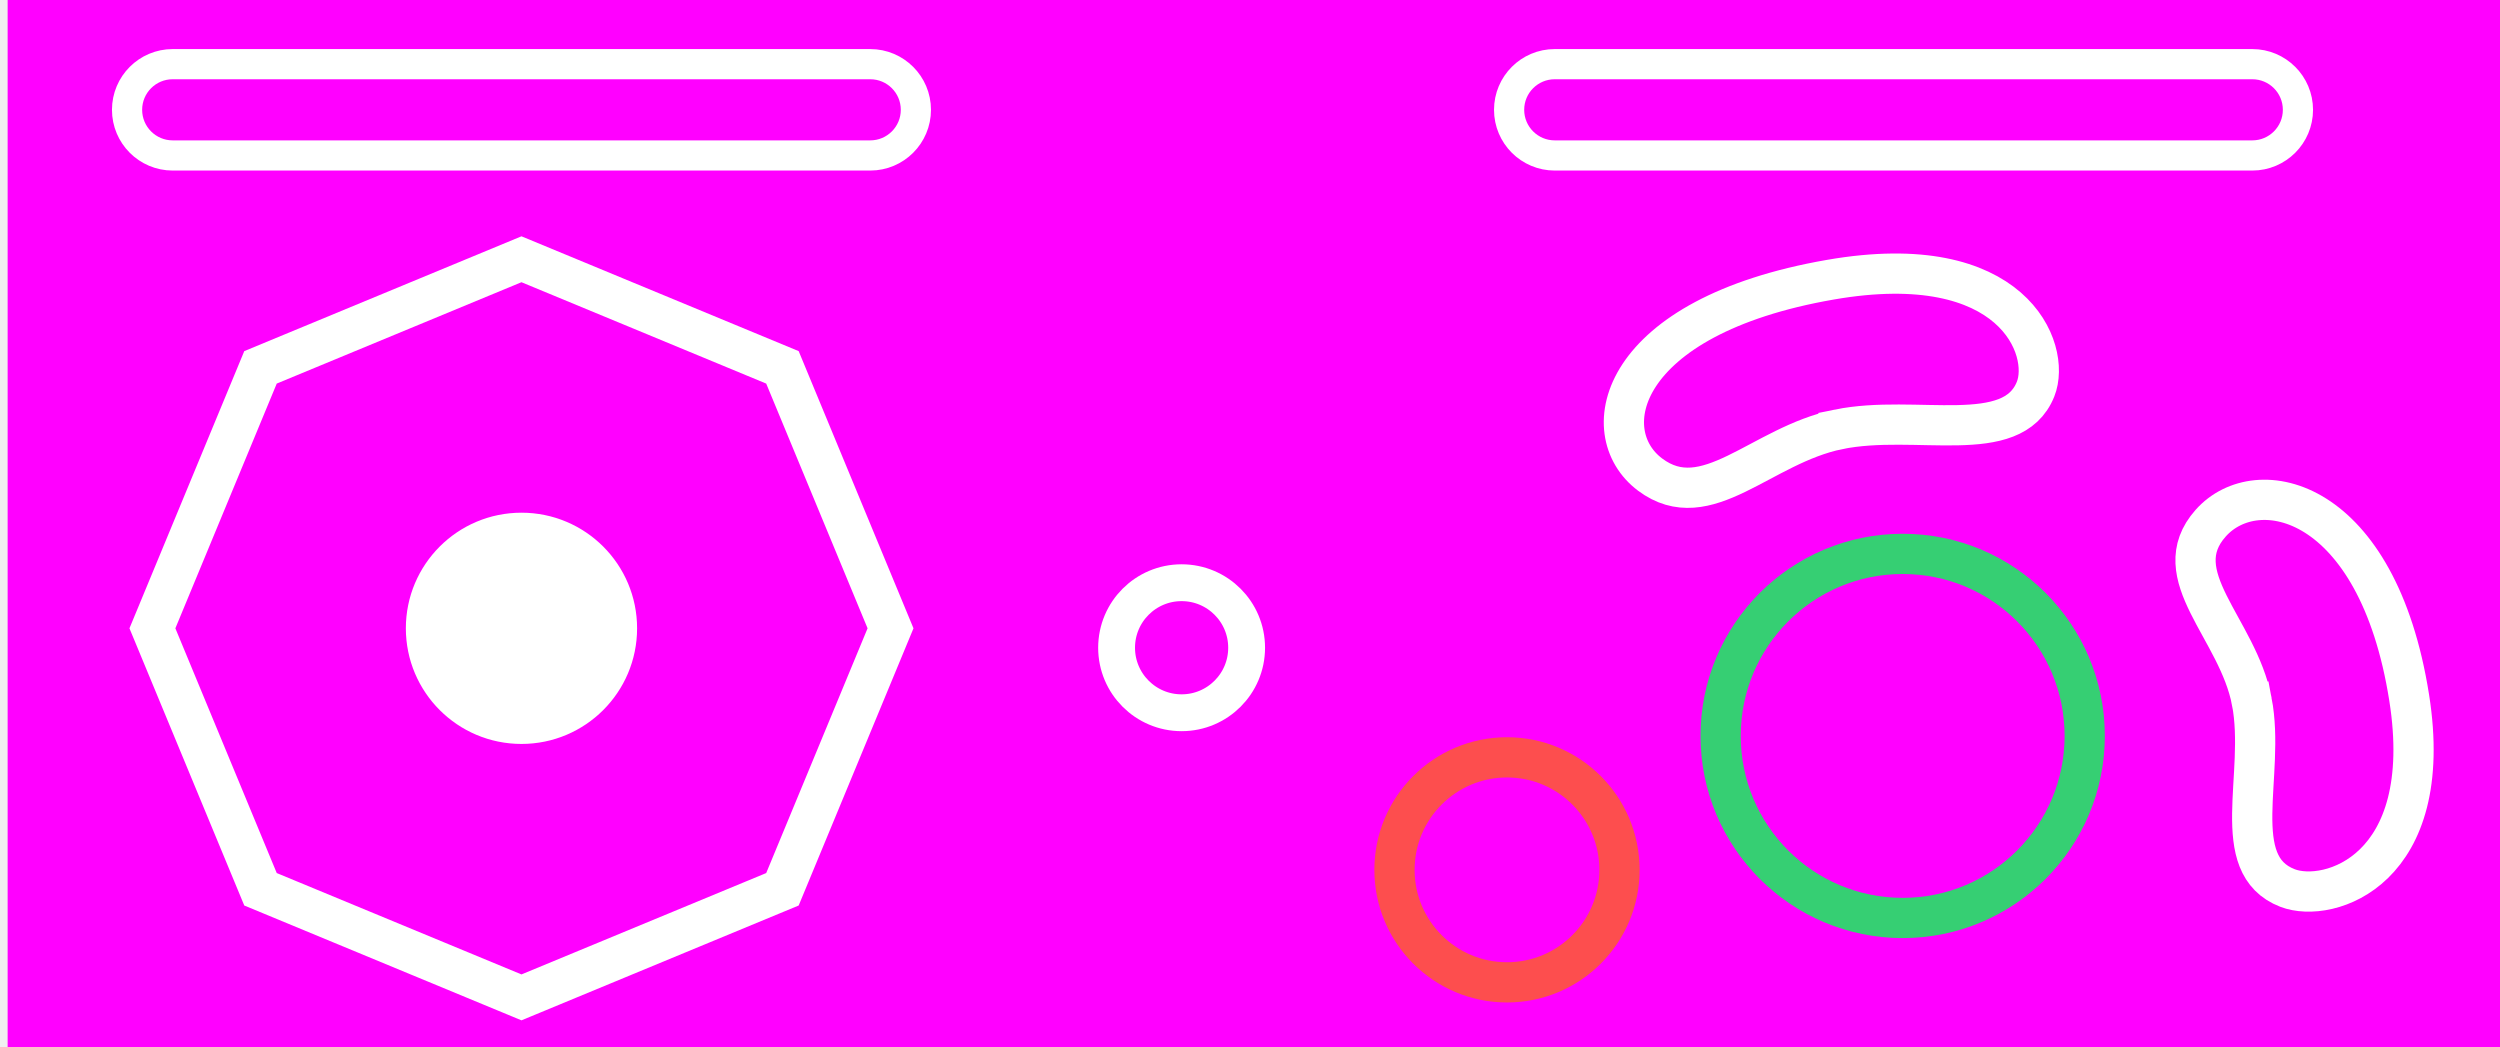
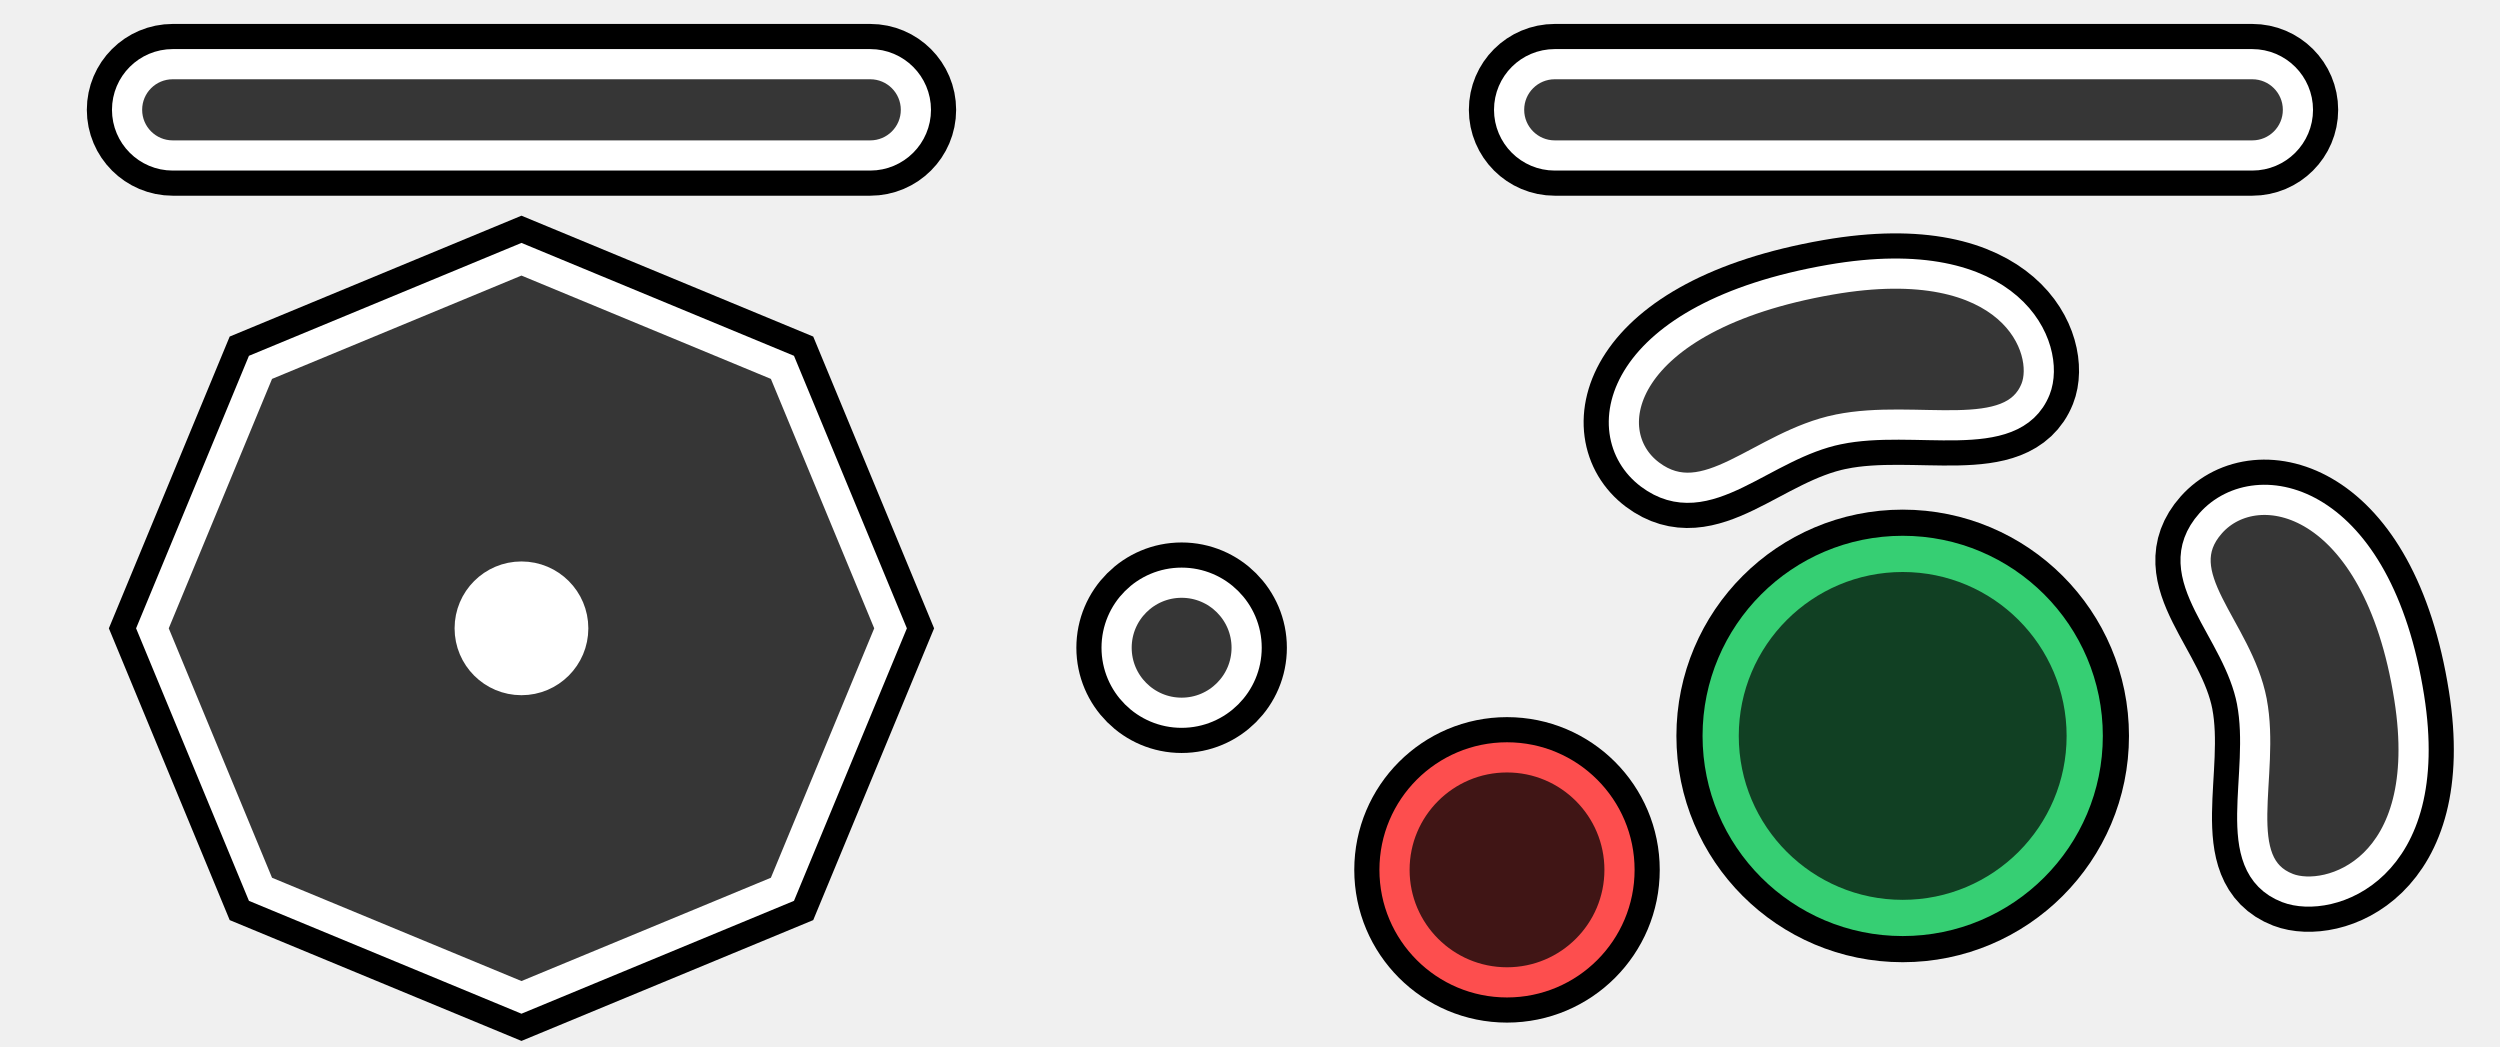
- <svg xmlns="http://www.w3.org/2000/svg" version="1.1" id="svg2" width="621.333" height="260" viewBox="0 0 621.333 260">
-   <defs id="defs6" />
-   <g id="layer1" style="display:inline">
-     <rect style="fill:#ff00ff;stroke-width:1.011" id="rect503" width="621.956" height="260.899" x="1.897" y="-0.474" />
-   </g>
-   <g id="layer2" style="display:inline">
-     <g id="g5565" transform="translate(0,5.987401)">
-       <g id="g5733">
-         <path style="display:inline;opacity:1;fill:none;fill-opacity:1;stroke:#ffffff;stroke-width:10;stroke-dasharray:none;stroke-opacity:1;paint-order:normal" d="m 559.657,168.382 c 3.493,18.256 -6.196,40.52 8.877,46.335 10.204,3.937 37.005,-4.34 30.227,-47.3 -7.875,-49.913 -37.797,-56.343 -49.33,-43.383 -11.533,12.96 6.732,26.093 10.225,44.348 z" id="path4672" />
-         <path style="display:none;opacity:1;fill:#ffffff;fill-opacity:1;stroke:#ffffff;stroke-width:5;stroke-dasharray:none;stroke-opacity:1;paint-order:markers stroke fill" d="m 561.73,168.271 c 2.94,16.645 -5.214,36.945 7.47,42.247 8.587,3.589 31.139,-3.957 25.436,-43.127 -6.626,-45.509 -31.806,-51.372 -41.51,-39.555 -9.705,11.817 5.665,23.79 8.604,40.435 z" id="path5729" />
-       </g>
-       <g id="g5739">
-         <path style="display:inline;opacity:1;fill:none;fill-opacity:1;stroke:#ffffff;stroke-width:10;stroke-dasharray:none;stroke-opacity:1;paint-order:normal" d="m 456.931,100.723 c 19.299,-3.94 43.188,4.535 48.983,-10.011 3.923,-9.848 -5.543,-35.085 -50.995,-27.186 -52.809,9.177 -58.882,37.882 -44.827,48.426 14.055,10.544 27.54,-7.288 46.839,-11.228 z" id="path4596" />
-         <path style="display:none;opacity:1;fill:#ffffff;fill-opacity:1;stroke:#ffffff;stroke-width:5;stroke-dasharray:none;stroke-opacity:1;paint-order:markers stroke fill" d="m 456.789,98.77 c 17.693,-3.304 39.593,3.802 44.906,-8.395 3.597,-8.257 -5.082,-29.419 -46.75,-22.796 -48.413,7.695 -53.98,31.764 -41.096,40.605 12.885,8.841 25.248,-6.111 42.94,-9.415 z" id="path5735" />
-       </g>
-       <g id="g5745">
-         <circle style="display:inline;opacity:1;fill:none;fill-opacity:1;stroke:#fd4e4e;stroke-width:10;stroke-dasharray:none;stroke-opacity:1;paint-order:normal" id="path3158" cx="374.537" cy="210.2" r="27.961" />
-         <circle style="display:none;opacity:1;fill:#fd4e4e;fill-opacity:1;stroke:#fd4e4e;stroke-width:5;stroke-dasharray:none;stroke-opacity:1;paint-order:markers stroke fill" id="circle5741" cx="374.537" cy="210.2" r="23.828" />
-       </g>
-       <g id="g5751">
-         <circle style="display:inline;opacity:1;fill:none;stroke:#36cf73;stroke-width:10;stroke-dasharray:none;stroke-opacity:1;paint-order:normal" id="circle868" cx="472.877" cy="176.914" r="45.244" />
-         <circle style="display:none;opacity:1;fill:#36cf73;stroke:#36cf73;stroke-width:5;stroke-dasharray:none;stroke-opacity:1;paint-order:markers stroke fill" id="circle5747" cx="472.877" cy="176.914" r="40.79" />
-       </g>
-     </g>
-     <g id="g5661">
-       <rect style="display:inline;opacity:1;fill:none;fill-opacity:1;stroke:#ffffff;stroke-width:7.5;stroke-dasharray:none;stroke-opacity:1;paint-order:normal" id="rect4787" width="196.05" height="22.693" x="375.064" y="15.946" ry="11.346" />
-       <rect style="display:none;opacity:1;fill:#ffffff;fill-opacity:1;stroke:#ffffff;stroke-width:5;stroke-dasharray:none;stroke-opacity:1;paint-order:markers stroke fill" id="rect5597" width="189.958" height="16.601" x="378.11" y="18.992" ry="8.3" />
-     </g>
-     <g id="g5727">
-       <rect style="display:inline;opacity:1;fill:none;fill-opacity:1;stroke:#ffffff;stroke-width:7.5;stroke-dasharray:none;stroke-opacity:1;paint-order:normal" id="rect4784" width="196.05" height="22.693" x="31.578" y="15.946" ry="11.346" />
-       <rect style="display:none;opacity:1;fill:#ffffff;fill-opacity:1;stroke:#ffffff;stroke-width:5;stroke-dasharray:none;stroke-opacity:1;paint-order:markers stroke fill" id="rect5663" width="189.958" height="16.601" x="34.624" y="18.992" ry="8.3" />
-     </g>
-     <g id="g5757">
-       <circle style="display:inline;opacity:1;fill:none;fill-opacity:1;stroke:#ffffff;stroke-width:9.156;stroke-dasharray:none;stroke-opacity:1;paint-order:normal" id="circle312" cx="293.669" cy="160.983" r="16.159" />
-       <circle style="display:none;opacity:1;fill:#ffffff;fill-opacity:1;stroke:#ffffff;stroke-width:5;stroke-dasharray:none;stroke-opacity:1;paint-order:markers stroke fill" id="circle1126" cx="293.669" cy="160.983" r="13.237" />
-     </g>
-     <g id="g1131">
-       <path style="display:inline;opacity:1;fill:none;fill-opacity:1;stroke:#ffffff;stroke-width:9.829;stroke-dasharray:none;stroke-opacity:1;paint-order:normal" id="path4782" d="M 187.116,215.099 126.638,240.15 66.161,215.099 41.11,154.622 66.161,94.144 126.638,69.094 l 60.477,25.051 25.051,60.477 z" transform="matrix(1.072441,0,0,1.072441,-6.209391,-9.664518)" />
-       <circle style="display:inline;opacity:1;fill:#ffffff;fill-opacity:1;stroke:#ffffff;stroke-width:9.13;stroke-dasharray:none;stroke-opacity:1;paint-order:markers stroke fill" id="circle5753" cx="129.603" cy="156.158" r="24.171" />
-     </g>
-   </g>
+ <svg xmlns="http://www.w3.org/2000/svg" id="Layer_1" version="1.1" viewBox="0 0 621.33 260">
+   <defs>
+     <style>
+       .st0, .st1, .st2, .st3, .st4, .st5, .st6 {
+         fill: none;
+       }
+ 
+       .st0, .st3, .st6 {
+         stroke: #000;
+       }
+ 
+       .st0, .st6 {
+         stroke-width: 20px;
+       }
+ 
+       .st7 {
+         fill: #401515;
+       }
+ 
+       .st1, .st2, .st4 {
+         stroke-width: 7.5px;
+       }
+ 
+       .st1, .st8 {
+         stroke: #fd4e4e;
+       }
+ 
+       .st9 {
+         fill: #114023;
+       }
+ 
+       .st10 {
+         stroke-width: 5.28px;
+       }
+ 
+       .st10, .st2, .st11, .st4 {
+         stroke: #fff;
+       }
+ 
+       .st10, .st11 {
+         fill: #fff;
+       }
+ 
+       .st12 {
+         fill: #363636;
+       }
+ 
+       .st8 {
+         fill: #fd4e4e;
+       }
+ 
+       .st8, .st13, .st11, .st14 {
+         display: none;
+       }
+ 
+       .st8, .st11 {
+         stroke-width: 5px;
+       }
+ 
+       .st13 {
+         fill: #36cf73;
+         stroke-miterlimit: 4;
+         stroke-width: 5px;
+       }
+ 
+       .st13, .st5 {
+         stroke: #36cf73;
+       }
+ 
+       .st3 {
+         stroke-width: 22px;
+       }
+ 
+       .st14 {
+         fill: #f0f;
+       }
+ 
+       .st4, .st6 {
+         stroke-linejoin: round;
+       }
+ 
+       .st5 {
+         stroke-width: 9px;
+       }
+     </style>
+   </defs>
+   <rect id="rect503" class="st14" x="-.31" y="-.47" width="621.96" height="260.9" />
+   <path class="st6" d="M559.66,174.37c3.49,18.26-6.2,40.52,8.88,46.34,10.2,3.94,37.01-4.34,30.23-47.3-7.87-49.91-37.8-56.34-49.33-43.38-11.53,12.96,6.73,26.09,10.23,44.35h0Z" />
+   <path class="st12" d="M559.66,174.37c3.49,18.26-6.2,40.52,8.88,46.34,10.2,3.94,37.01-4.34,30.23-47.3-7.87-49.91-37.8-56.34-49.33-43.38-11.53,12.96,6.73,26.09,10.23,44.35h0Z" />
+   <path class="st4" d="M559.66,174.37c3.49,18.26-6.2,40.52,8.88,46.34,10.2,3.94,37.01-4.34,30.23-47.3-7.87-49.91-37.8-56.34-49.33-43.38-11.53,12.96,6.73,26.09,10.23,44.35h0Z" />
+   <path id="path5729" class="st11" d="M561.73,174.26c2.94,16.65-5.21,36.94,7.47,42.25,8.59,3.59,31.14-3.96,25.44-43.13-6.63-45.51-31.81-51.37-41.51-39.56-9.7,11.82,5.66,23.79,8.6,40.44h0Z" />
+   <path class="st0" d="M456.93,106.71c19.3-3.94,43.19,4.53,48.98-10.01,3.92-9.85-5.54-35.09-51-27.19-52.81,9.18-58.88,37.88-44.83,48.43,14.05,10.54,27.54-7.29,46.84-11.23h0Z" />
+   <path class="st12" d="M456.93,106.71c19.3-3.94,43.19,4.53,48.98-10.01,3.92-9.85-5.54-35.09-51-27.19-52.81,9.18-58.88,37.88-44.83,48.43,14.05,10.54,27.54-7.29,46.84-11.23h0Z" />
+   <path class="st2" d="M456.93,106.71c19.3-3.94,43.19,4.53,48.98-10.01,3.92-9.85-5.54-35.09-51-27.19-52.81,9.18-58.88,37.88-44.83,48.43,14.05,10.54,27.54-7.29,46.84-11.23h0Z" />
+   <path id="path5735" class="st11" d="M456.79,104.76c17.69-3.3,39.59,3.8,44.91-8.39,3.6-8.26-5.08-29.42-46.75-22.8-48.41,7.7-53.98,31.76-41.1,40.61,12.88,8.84,25.25-6.11,42.94-9.41h0Z" />
+   <circle class="st0" cx="374.54" cy="216.19" r="27.96" />
+   <circle class="st7" cx="374.54" cy="216.19" r="27.96" />
+   <circle class="st1" cx="374.54" cy="216.19" r="27.96" />
+   <circle id="circle5741" class="st8" cx="374.54" cy="216.19" r="23.83" />
+   <circle class="st3" cx="472.88" cy="182.9" r="45.24" />
+   <circle class="st9" cx="472.88" cy="182.9" r="45.24" />
+   <circle class="st5" cx="472.88" cy="182.9" r="45.24" />
+   <circle id="circle5747" class="st13" cx="472.88" cy="182.9" r="40.79" transform="translate(9.17 387.95) rotate(-45)" />
+   <path class="st0" d="M386.41,15.95h173.35c6.27,0,11.35,5.08,11.35,11.35h0c0,6.27-5.08,11.34-11.35,11.34h-173.35c-6.27,0-11.35-5.08-11.35-11.35h0c0-6.27,5.08-11.34,11.35-11.34Z" />
+   <path class="st12" d="M386.41,15.95h173.35c6.27,0,11.35,5.08,11.35,11.35h0c0,6.27-5.08,11.34-11.35,11.34h-173.35c-6.27,0-11.35-5.08-11.35-11.35h0c0-6.27,5.08-11.34,11.35-11.34Z" />
+   <path class="st2" d="M386.41,15.95h173.35c6.27,0,11.35,5.08,11.35,11.35h0c0,6.27-5.08,11.34-11.35,11.34h-173.35c-6.27,0-11.35-5.08-11.35-11.35h0c0-6.27,5.08-11.34,11.35-11.34Z" />
+   <path id="rect5597" class="st11" d="M386.41,18.99h173.36c4.58,0,8.3,3.72,8.3,8.3h0c0,4.58-3.72,8.3-8.3,8.3h-173.36c-4.58,0-8.3-3.72-8.3-8.3h0c0-4.58,3.72-8.3,8.3-8.3h0Z" />
+   <path class="st0" d="M42.93,15.95h173.35c6.27,0,11.35,5.08,11.35,11.35h0c0,6.27-5.08,11.34-11.35,11.34H42.93c-6.27,0-11.35-5.08-11.35-11.35h0c0-6.27,5.08-11.34,11.35-11.34Z" />
+   <path class="st12" d="M42.93,15.95h173.35c6.27,0,11.35,5.08,11.35,11.35h0c0,6.27-5.08,11.34-11.35,11.34H42.93c-6.27,0-11.35-5.08-11.35-11.35h0c0-6.27,5.08-11.34,11.35-11.34Z" />
+   <path class="st2" d="M42.93,15.95h173.35c6.27,0,11.35,5.08,11.35,11.35h0c0,6.27-5.08,11.34-11.35,11.34H42.93c-6.27,0-11.35-5.08-11.35-11.35h0c0-6.27,5.08-11.34,11.35-11.34Z" />
+   <path id="rect5663" class="st11" d="M42.92,18.99h173.36c4.58,0,8.3,3.72,8.3,8.3h0c0,4.58-3.72,8.3-8.3,8.3H42.92c-4.58,0-8.3-3.72-8.3-8.3h0c0-4.58,3.72-8.3,8.3-8.3Z" />
+   <circle class="st0" cx="293.67" cy="160.98" r="16.16" />
+   <circle class="st12" cx="293.67" cy="160.98" r="16.16" />
+   <circle class="st2" cx="293.67" cy="160.98" r="16.16" />
+   <circle id="circle1126" class="st11" cx="293.67" cy="160.98" r="13.24" />
+   <polygon class="st0" points="194.46 221.02 129.6 247.88 64.74 221.02 37.88 156.16 64.74 91.3 129.6 64.43 194.46 91.3 221.33 156.16 194.46 221.02" />
+   <polygon class="st12" points="194.46 221.02 129.6 247.88 64.74 221.02 37.88 156.16 64.74 91.3 129.6 64.43 194.46 91.3 221.33 156.16 194.46 221.02" />
+   <polygon class="st2" points="194.46 221.02 129.6 247.88 64.74 221.02 37.88 156.16 64.74 91.3 129.6 64.43 194.46 91.3 221.33 156.16 194.46 221.02" />
+   <circle id="circle5753" class="st10" cx="129.6" cy="156.16" r="13.98" />
</svg>
